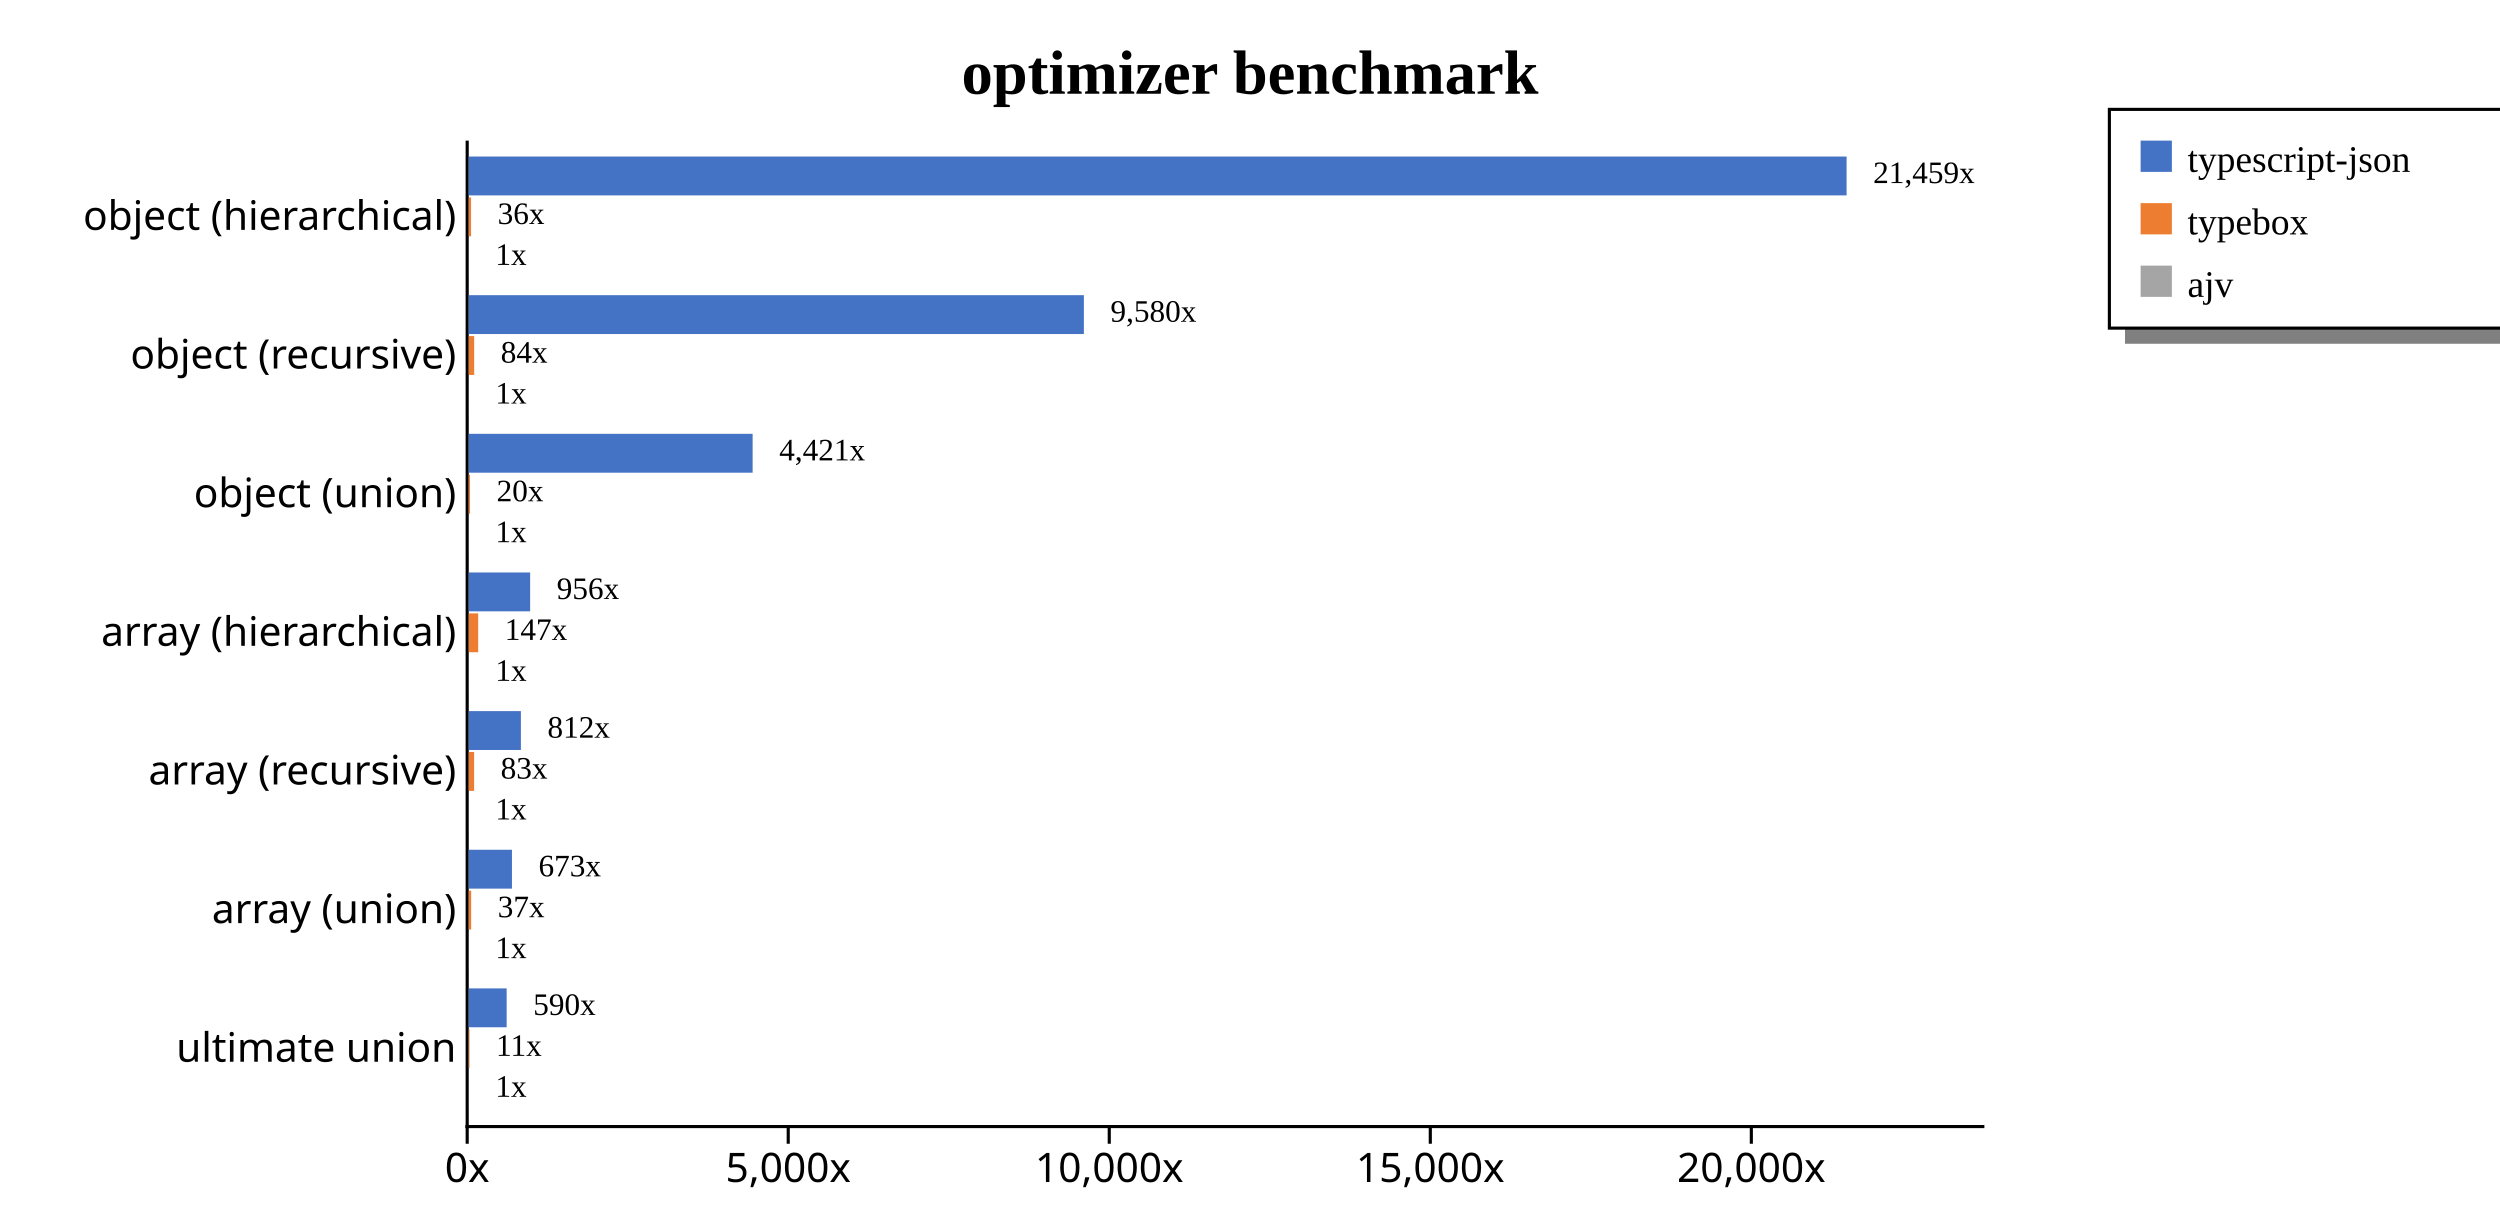
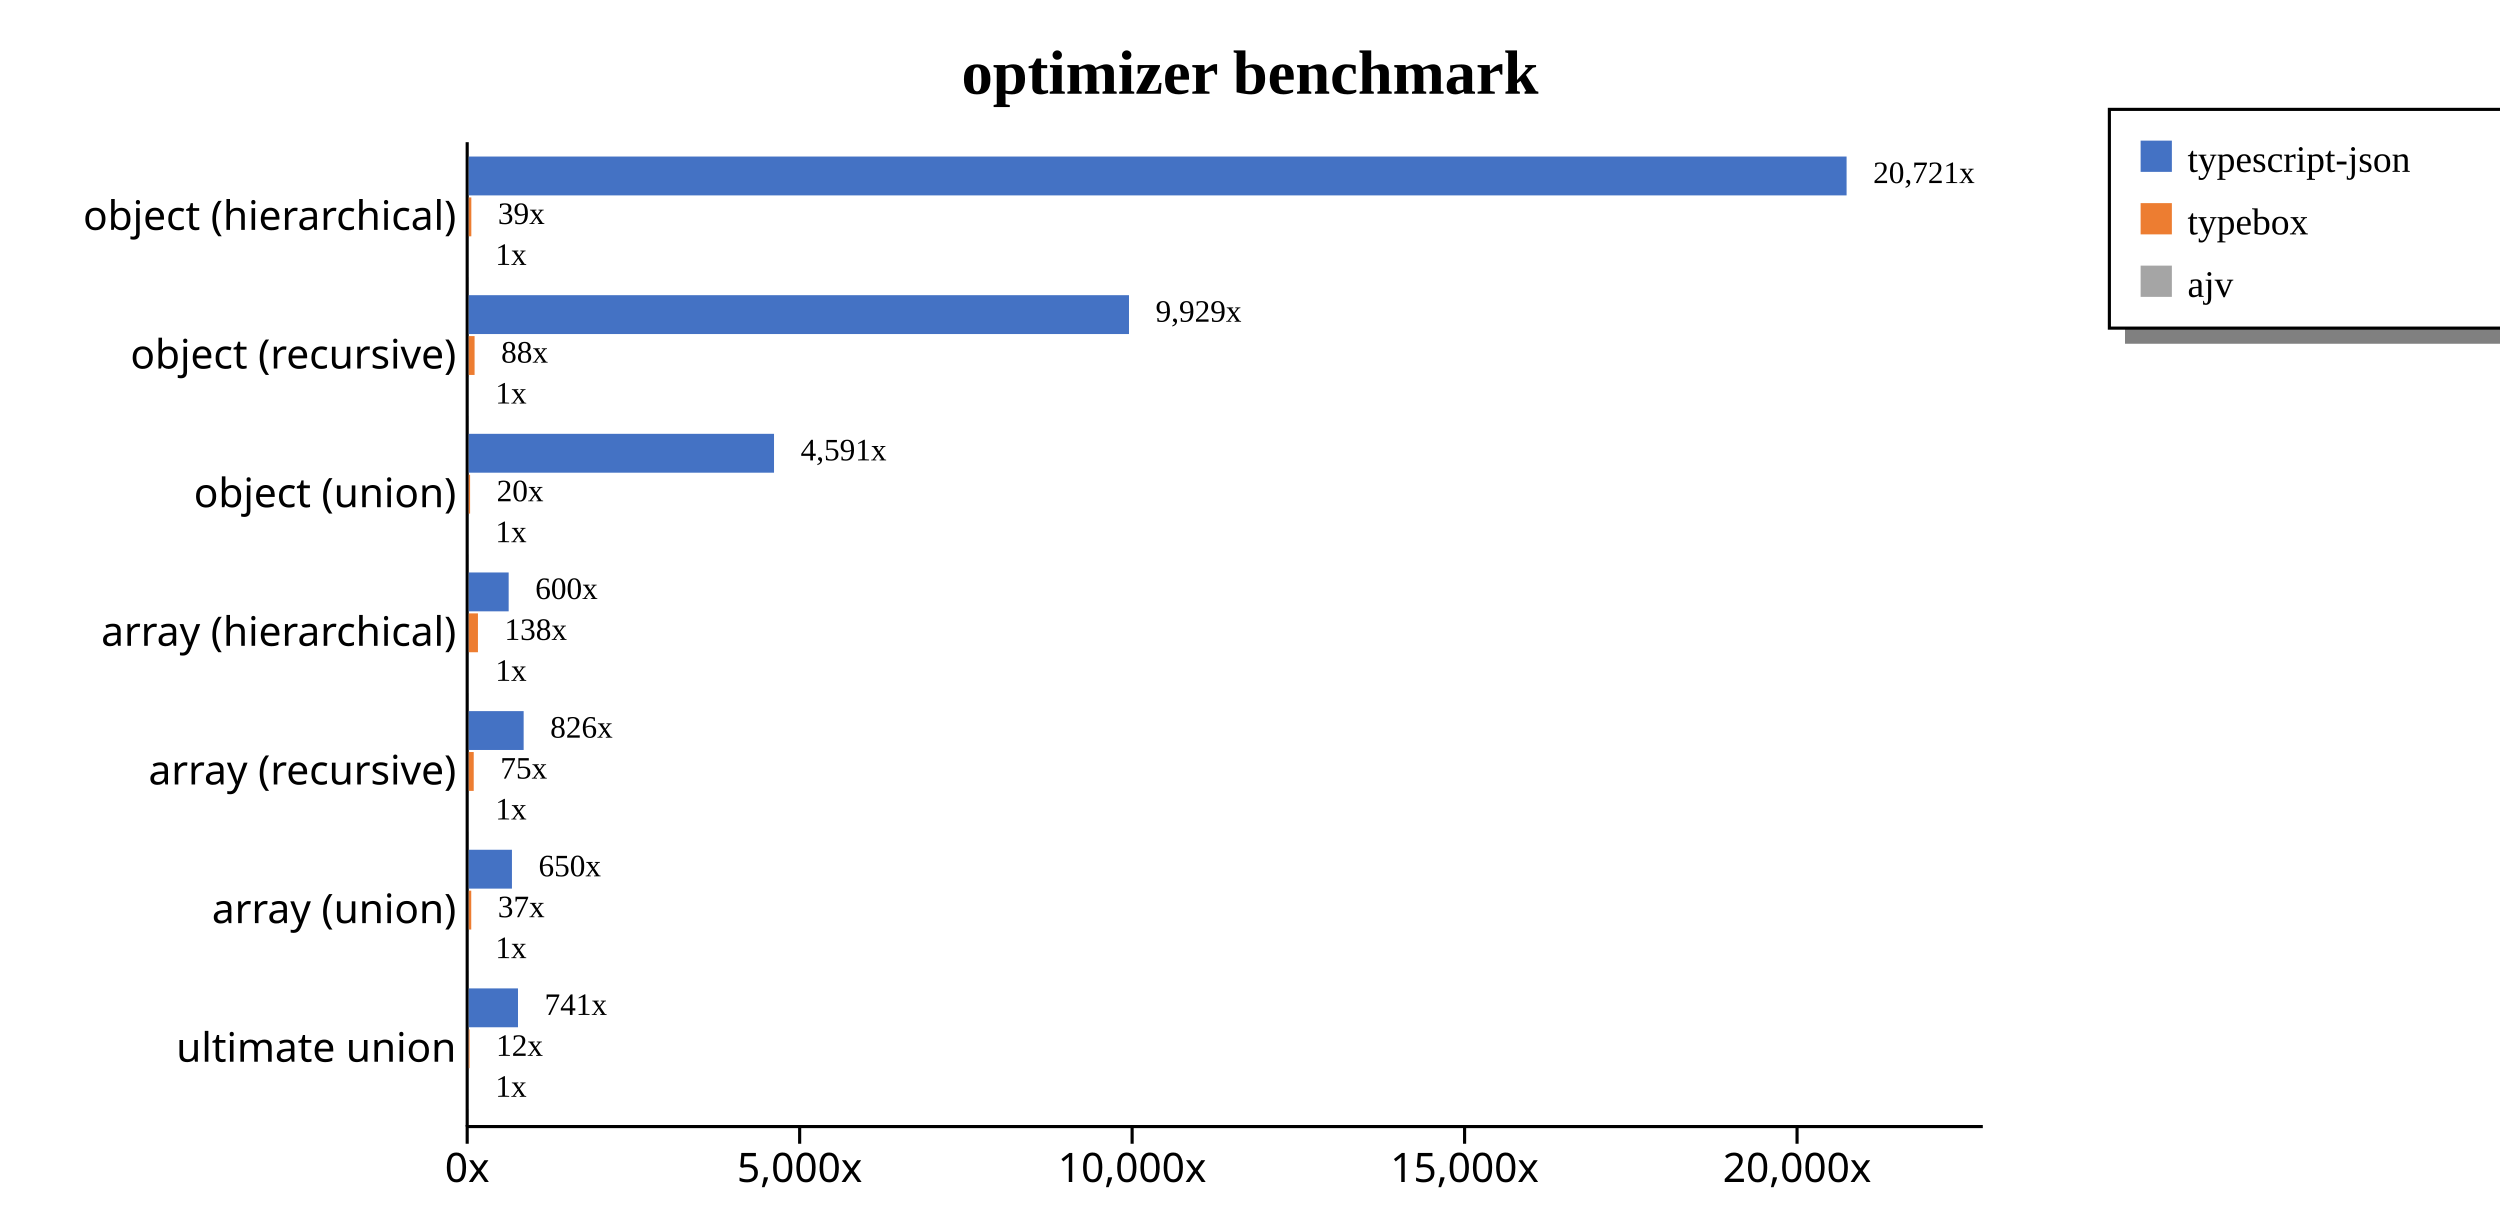
<svg xmlns="http://www.w3.org/2000/svg" width="800" height="390" style="background-color: white;">
  <g class="y axis" transform="translate(149,45)" fill="none" font-size="10" font-family="sans-serif" text-anchor="end" style="font-size: 13px;">
-     <path class="domain" stroke="#000" d="M0,0.5H0.5V315.5H0" />
+     <path class="domain" stroke="currentColor" d="M0.5,0.5V315.5" />
    <g class="tick" opacity="1" transform="translate(0,24.40141)" style="font-size: 13px;">
-       <line stroke="#000" x2="0" />
-       <text fill="#000" x="-3" dy="0.32em">object (hierarchical)    </text>
+       <line stroke="currentColor" x2="0" />
+       <text fill="currentColor" x="-3" dy="0.32em">object (hierarchical)    </text>
    </g>
    <g class="tick" opacity="1" transform="translate(0,68.76761)" style="font-size: 13px;">
-       <line stroke="#000" x2="0" />
-       <text fill="#000" x="-3" dy="0.32em">object (recursive)    </text>
+       <line stroke="currentColor" x2="0" />
+       <text fill="currentColor" x="-3" dy="0.32em">object (recursive)    </text>
    </g>
    <g class="tick" opacity="1" transform="translate(0,113.1338)" style="font-size: 13px;">
-       <line stroke="#000" x2="0" />
-       <text fill="#000" x="-3" dy="0.32em">object (union)    </text>
+       <line stroke="currentColor" x2="0" />
+       <text fill="currentColor" x="-3" dy="0.32em">object (union)    </text>
    </g>
    <g class="tick" opacity="1" transform="translate(0,157.5)" style="font-size: 13px;">
-       <line stroke="#000" x2="0" />
-       <text fill="#000" x="-3" dy="0.32em">array (hierarchical)    </text>
+       <line stroke="currentColor" x2="0" />
+       <text fill="currentColor" x="-3" dy="0.32em">array (hierarchical)    </text>
    </g>
    <g class="tick" opacity="1" transform="translate(0,201.8662)" style="font-size: 13px;">
-       <line stroke="#000" x2="0" />
-       <text fill="#000" x="-3" dy="0.32em">array (recursive)    </text>
+       <line stroke="currentColor" x2="0" />
+       <text fill="currentColor" x="-3" dy="0.32em">array (recursive)    </text>
    </g>
    <g class="tick" opacity="1" transform="translate(0,246.2324)" style="font-size: 13px;">
-       <line stroke="#000" x2="0" />
-       <text fill="#000" x="-3" dy="0.32em">array (union)    </text>
+       <line stroke="currentColor" x2="0" />
+       <text fill="currentColor" x="-3" dy="0.32em">array (union)    </text>
    </g>
    <g class="tick" opacity="1" transform="translate(0,290.5986)" style="font-size: 13px;">
-       <line stroke="#000" x2="0" />
-       <text fill="#000" x="-3" dy="0.32em">ultimate union    </text>
+       <line stroke="currentColor" x2="0" />
+       <text fill="currentColor" x="-3" dy="0.32em">ultimate union    </text>
    </g>
  </g>
  <g class="x axis" transform="translate(149,360)" fill="none" font-size="10" font-family="sans-serif" text-anchor="middle" style="font-size: 13px;">
-     <path class="domain" stroke="#000" d="M0.5,0V0.5H485.5V0" />
+     <path class="domain" stroke="currentColor" d="M0.5,0.5H485.5" />
    <g class="tick" opacity="1" transform="translate(0.5,0)" style="font-size: 13px;">
-       <line stroke="#000" y2="6" />
-       <text fill="#000" y="9" dy="0.71em">0x</text>
+       <line stroke="currentColor" y2="6" />
+       <text fill="currentColor" y="9" dy="0.71em">0x</text>
    </g>
-     <g class="tick" opacity="1" transform="translate(103.2315,0)" style="font-size: 13px;">
-       <line stroke="#000" y2="6" />
-       <text fill="#000" y="9" dy="0.71em">5,000x</text>
+     <g class="tick" opacity="1" transform="translate(106.8896,0)" style="font-size: 13px;">
+       <line stroke="currentColor" y2="6" />
+       <text fill="currentColor" y="9" dy="0.71em">5,000x</text>
    </g>
-     <g class="tick" opacity="1" transform="translate(205.9631,0)" style="font-size: 13px;">
-       <line stroke="#000" y2="6" />
-       <text fill="#000" y="9" dy="0.71em">10,000x</text>
+     <g class="tick" opacity="1" transform="translate(213.2792,0)" style="font-size: 13px;">
+       <line stroke="currentColor" y2="6" />
+       <text fill="currentColor" y="9" dy="0.71em">10,000x</text>
    </g>
-     <g class="tick" opacity="1" transform="translate(308.6946,0)" style="font-size: 13px;">
-       <line stroke="#000" y2="6" />
-       <text fill="#000" y="9" dy="0.71em">15,000x</text>
+     <g class="tick" opacity="1" transform="translate(319.6687,0)" style="font-size: 13px;">
+       <line stroke="currentColor" y2="6" />
+       <text fill="currentColor" y="9" dy="0.71em">15,000x</text>
    </g>
-     <g class="tick" opacity="1" transform="translate(411.4262,0)" style="font-size: 13px;">
-       <line stroke="#000" y2="6" />
-       <text fill="#000" y="9" dy="0.71em">20,000x</text>
+     <g class="tick" opacity="1" transform="translate(426.0583,0)" style="font-size: 13px;">
+       <line stroke="currentColor" y2="6" />
+       <text fill="currentColor" y="9" dy="0.71em">20,000x</text>
    </g>
  </g>
  <text transform="translate(400, 30)" style="text-anchor: middle; font-size: 20px; font-weight: bold;">optimizer benchmark</text>
  <rect x="680" y="105" width="200" height="5" fill="gray" />
  <rect x="675" y="35" width="200" height="70" fill="none" stroke="black" />
  <rect x="685" y="45" width="10" height="10" style="fill: #4472c4;" />
  <text x="700" y="55" style="font-size: 12px;">typescript-json</text>
  <rect x="685" y="65" width="10" height="10" style="fill: #ed7d31;" />
  <text x="700" y="75" style="font-size: 12px;">typebox</text>
  <rect x="685" y="85" width="10" height="10" style="fill: #a5a5a5;" />
  <text x="700" y="95" style="font-size: 12px;">ajv</text>
  <g style="font-size: 13px;">
    <g style="font-size: 13px;">
      <rect x="150" y="50.091" width="440.909" height="12.437" fill="#4472c4" />
-       <rect x="150" y="63.183" width="0.74" height="12.437" fill="#ed7d31" />
+       <rect x="150" y="63.183" width="0.825" height="12.437" fill="#ed7d31" />
      <rect x="150" y="76.275" width="0.021" height="12.437" fill="#a5a5a5" />
-       <text class="label" x="599.409" y="58.591" font-size="10px">21,459x</text>
-       <text class="label" x="159.24" y="71.683" font-size="10px">36x</text>
+       <text class="label" x="599.409" y="58.591" font-size="10px">20,721x</text>
+       <text class="label" x="159.325" y="71.683" font-size="10px">39x</text>
      <text class="label" x="158.521" y="84.775" font-size="10px">1x</text>
+       <text class="label" x="595.909" y="60.091" font-size="8px" />
+       <text class="label" x="155.825" y="73.183" font-size="8px" />
+       <text class="label" x="155.021" y="86.275" font-size="8px" />
    </g>
    <g style="font-size: 13px;">
-       <rect x="150" y="94.457" width="196.84" height="12.437" fill="#4472c4" />
-       <rect x="150" y="107.549" width="1.731" height="12.437" fill="#ed7d31" />
+       <rect x="150" y="94.457" width="211.276" height="12.437" fill="#4472c4" />
+       <rect x="150" y="107.549" width="1.867" height="12.437" fill="#ed7d31" />
      <rect x="150" y="120.641" width="0.021" height="12.437" fill="#a5a5a5" />
-       <text class="label" x="355.34" y="102.957" font-size="10px">9,580x</text>
-       <text class="label" x="160.231" y="116.049" font-size="10px">84x</text>
+       <text class="label" x="369.776" y="102.957" font-size="10px">9,929x</text>
+       <text class="label" x="160.367" y="116.049" font-size="10px">88x</text>
      <text class="label" x="158.521" y="129.141" font-size="10px">1x</text>
+       <text class="label" x="366.276" y="104.457" font-size="8px" />
+       <text class="label" x="156.867" y="117.549" font-size="8px" />
+       <text class="label" x="155.021" y="130.641" font-size="8px" />
    </g>
    <g style="font-size: 13px;">
-       <rect x="150" y="138.824" width="90.839" height="12.437" fill="#4472c4" />
-       <rect x="150" y="151.915" width="0.411" height="12.437" fill="#ed7d31" />
+       <rect x="150" y="138.824" width="97.687" height="12.437" fill="#4472c4" />
+       <rect x="150" y="151.915" width="0.43" height="12.437" fill="#ed7d31" />
      <rect x="150" y="165.007" width="0.021" height="12.437" fill="#a5a5a5" />
-       <text class="label" x="249.339" y="147.324" font-size="10px">4,421x</text>
-       <text class="label" x="158.911" y="160.415" font-size="10px">20x</text>
+       <text class="label" x="256.187" y="147.324" font-size="10px">4,591x</text>
+       <text class="label" x="158.93" y="160.415" font-size="10px">20x</text>
      <text class="label" x="158.521" y="173.507" font-size="10px">1x</text>
+       <text class="label" x="252.687" y="148.824" font-size="8px" />
+       <text class="label" x="155.43" y="161.915" font-size="8px" />
+       <text class="label" x="155.021" y="175.007" font-size="8px" />
    </g>
    <g style="font-size: 13px;">
-       <rect x="150" y="183.19" width="19.645" height="12.437" fill="#4472c4" />
-       <rect x="150" y="196.281" width="3.018" height="12.437" fill="#ed7d31" />
+       <rect x="150" y="183.19" width="12.774" height="12.437" fill="#4472c4" />
+       <rect x="150" y="196.281" width="2.943" height="12.437" fill="#ed7d31" />
      <rect x="150" y="209.373" width="0.021" height="12.437" fill="#a5a5a5" />
-       <text class="label" x="178.145" y="191.69" font-size="10px">956x</text>
-       <text class="label" x="161.518" y="204.781" font-size="10px">147x</text>
+       <text class="label" x="171.274" y="191.69" font-size="10px">600x</text>
+       <text class="label" x="161.443" y="204.781" font-size="10px">138x</text>
      <text class="label" x="158.521" y="217.873" font-size="10px">1x</text>
+       <text class="label" x="167.774" y="193.19" font-size="8px" />
+       <text class="label" x="157.943" y="206.281" font-size="8px" />
+       <text class="label" x="155.021" y="219.373" font-size="8px" />
    </g>
    <g style="font-size: 13px;">
-       <rect x="150" y="227.556" width="16.686" height="12.437" fill="#4472c4" />
-       <rect x="150" y="240.648" width="1.71" height="12.437" fill="#ed7d31" />
+       <rect x="150" y="227.556" width="17.567" height="12.437" fill="#4472c4" />
+       <rect x="150" y="240.648" width="1.592" height="12.437" fill="#ed7d31" />
      <rect x="150" y="253.739" width="0.021" height="12.437" fill="#a5a5a5" />
-       <text class="label" x="175.186" y="236.056" font-size="10px">812x</text>
-       <text class="label" x="160.21" y="249.148" font-size="10px">83x</text>
+       <text class="label" x="176.067" y="236.056" font-size="10px">826x</text>
+       <text class="label" x="160.092" y="249.148" font-size="10px">75x</text>
      <text class="label" x="158.521" y="262.239" font-size="10px">1x</text>
+       <text class="label" x="172.567" y="237.556" font-size="8px" />
+       <text class="label" x="156.592" y="250.648" font-size="8px" />
+       <text class="label" x="155.021" y="263.739" font-size="8px" />
    </g>
    <g style="font-size: 13px;">
-       <rect x="150" y="271.922" width="13.825" height="12.437" fill="#4472c4" />
-       <rect x="150" y="285.014" width="0.768" height="12.437" fill="#ed7d31" />
+       <rect x="150" y="271.922" width="13.822" height="12.437" fill="#4472c4" />
+       <rect x="150" y="285.014" width="0.797" height="12.437" fill="#ed7d31" />
      <rect x="150" y="298.106" width="0.021" height="12.437" fill="#a5a5a5" />
-       <text class="label" x="172.325" y="280.422" font-size="10px">673x</text>
-       <text class="label" x="159.268" y="293.514" font-size="10px">37x</text>
+       <text class="label" x="172.322" y="280.422" font-size="10px">650x</text>
+       <text class="label" x="159.297" y="293.514" font-size="10px">37x</text>
      <text class="label" x="158.521" y="306.606" font-size="10px">1x</text>
+       <text class="label" x="168.822" y="281.922" font-size="8px" />
+       <text class="label" x="155.797" y="295.014" font-size="8px" />
+       <text class="label" x="155.021" y="308.106" font-size="8px" />
    </g>
    <g style="font-size: 13px;">
-       <rect x="150" y="316.288" width="12.127" height="12.437" fill="#4472c4" />
-       <rect x="150" y="329.38" width="0.231" height="12.437" fill="#ed7d31" />
+       <rect x="150" y="316.288" width="15.758" height="12.437" fill="#4472c4" />
+       <rect x="150" y="329.38" width="0.258" height="12.437" fill="#ed7d31" />
      <rect x="150" y="342.472" width="0.021" height="12.437" fill="#a5a5a5" />
-       <text class="label" x="170.627" y="324.788" font-size="10px">590x</text>
-       <text class="label" x="158.731" y="337.88" font-size="10px">11x</text>
+       <text class="label" x="174.258" y="324.788" font-size="10px">741x</text>
+       <text class="label" x="158.758" y="337.88" font-size="10px">12x</text>
      <text class="label" x="158.521" y="350.972" font-size="10px">1x</text>
+       <text class="label" x="170.758" y="326.288" font-size="8px" />
+       <text class="label" x="155.258" y="339.38" font-size="8px" />
+       <text class="label" x="155.021" y="352.472" font-size="8px" />
    </g>
  </g>
</svg>
